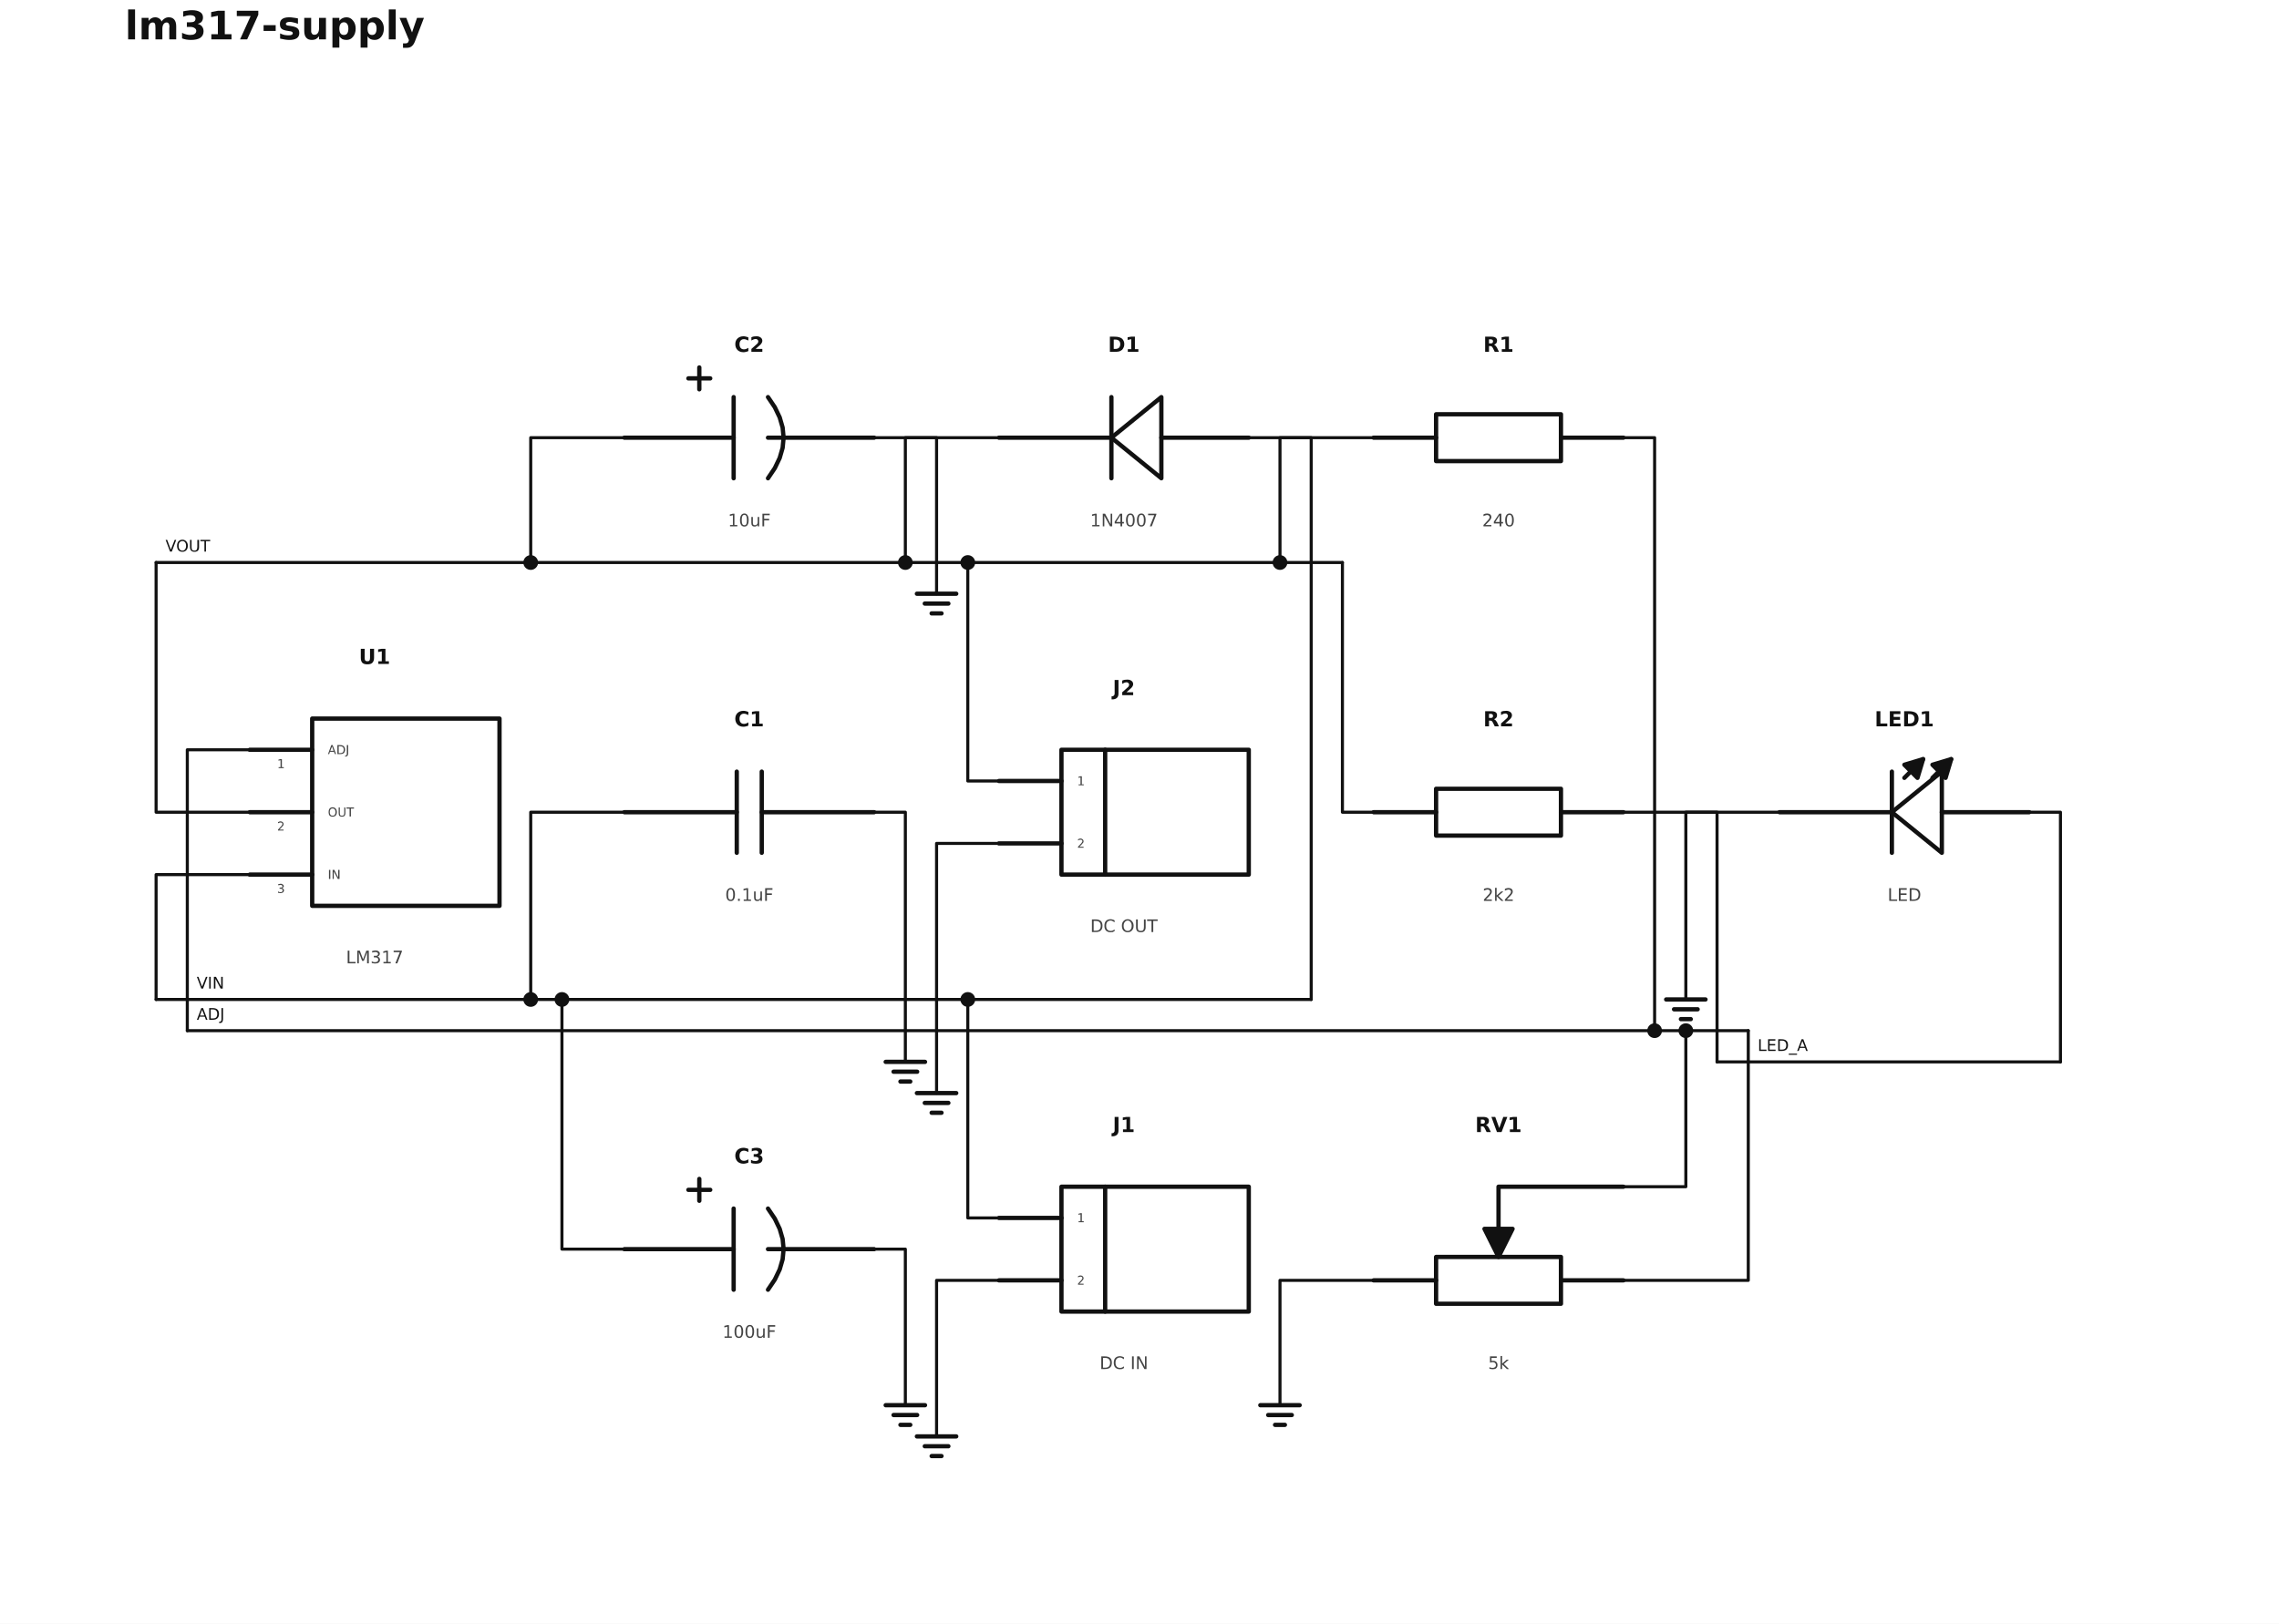
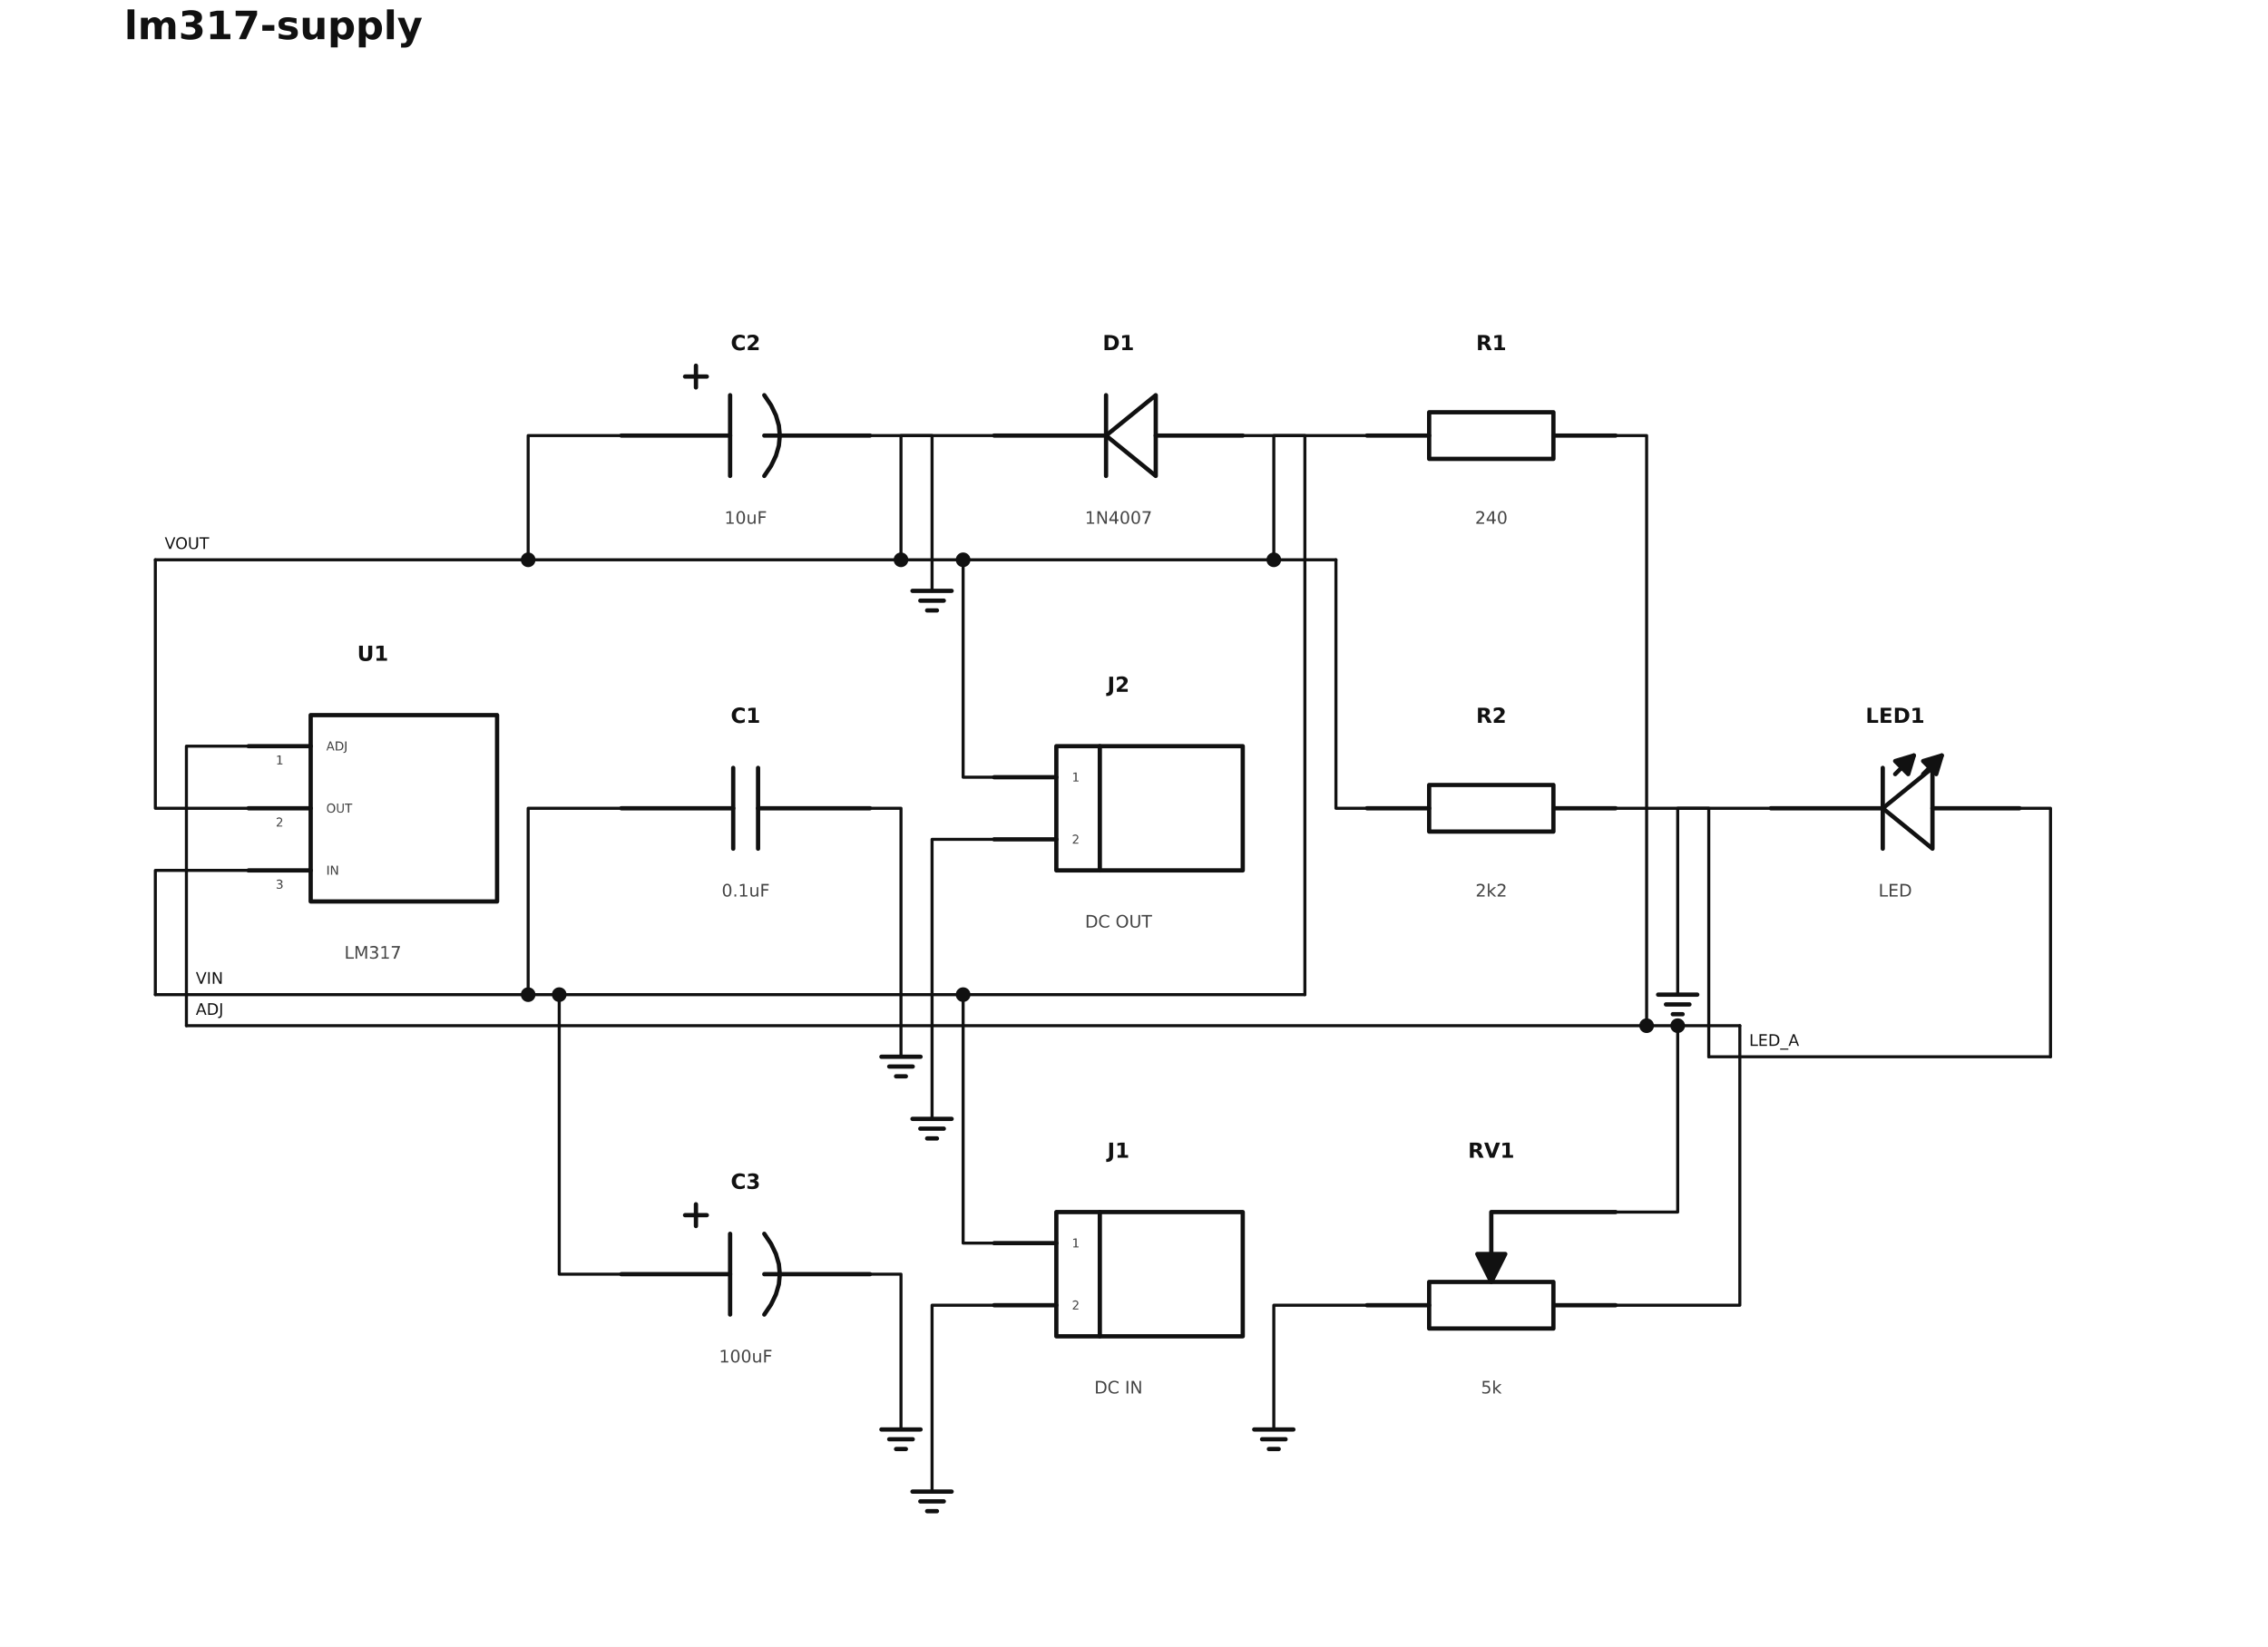
- <svg xmlns="http://www.w3.org/2000/svg" version="1.1" width="185.42mm" height="132.142mm" viewBox="0 -7.68 185.42 132.142">
-   <rect x="0" y="-7.68" width="185.42" height="132.142" fill="#ffffff" />
+ <svg xmlns="http://www.w3.org/2000/svg" version="1.1" width="185.42mm" height="134.68mm" viewBox="0 -7.68 185.42 134.68">
+   <rect x="0" y="-7.68" width="185.42" height="134.68" fill="#ffffff" />
  <text x="10.16" y="-4.48" font-size="3.2" fill="#111111" text-anchor="start" font-family="DejaVu Sans, Helvetica, Arial, sans-serif" font-weight="bold">lm317-supply</text>
  <g stroke-linecap="round" stroke-linejoin="round">
-     <polyline points="81.28,91.44 78.74,91.44 78.74,73.66" fill="none" stroke="#111111" stroke-width="0.25" />
+     <polyline points="81.28,93.98 78.74,93.98 78.74,73.66" fill="none" stroke="#111111" stroke-width="0.25" />
    <polyline points="50.8,58.42 43.18,58.42 43.18,73.66" fill="none" stroke="#111111" stroke-width="0.25" />
-     <polyline points="50.8,93.98 45.72,93.98 45.72,73.66" fill="none" stroke="#111111" stroke-width="0.25" />
+     <polyline points="50.8,96.52 45.72,96.52 45.72,73.66" fill="none" stroke="#111111" stroke-width="0.25" />
    <polyline points="20.32,63.5 12.7,63.5 12.7,73.66" fill="none" stroke="#111111" stroke-width="0.25" />
    <polyline points="101.6,27.94 106.68,27.94 106.68,73.66" fill="none" stroke="#111111" stroke-width="0.25" />
    <polyline points="12.7,73.66 106.68,73.66" fill="none" stroke="#111111" stroke-width="0.25" />
    <polyline points="20.32,58.42 12.7,58.42 12.7,38.1" fill="none" stroke="#111111" stroke-width="0.25" />
    <polyline points="111.76,27.94 104.14,27.94 104.14,38.1" fill="none" stroke="#111111" stroke-width="0.25" />
    <polyline points="50.8,27.94 43.18,27.94 43.18,38.1" fill="none" stroke="#111111" stroke-width="0.25" />
    <polyline points="81.28,27.94 73.66,27.94 73.66,38.1" fill="none" stroke="#111111" stroke-width="0.25" />
    <polyline points="111.76,58.42 109.22,58.42 109.22,38.1" fill="none" stroke="#111111" stroke-width="0.25" />
    <polyline points="81.28,55.88 78.74,55.88 78.74,38.1" fill="none" stroke="#111111" stroke-width="0.25" />
    <polyline points="12.7,38.1 109.22,38.1" fill="none" stroke="#111111" stroke-width="0.25" />
    <polyline points="20.32,53.34 15.24,53.34 15.24,76.2" fill="none" stroke="#111111" stroke-width="0.25" />
    <polyline points="132.08,27.94 134.62,27.94 134.62,76.2" fill="none" stroke="#111111" stroke-width="0.25" />
-     <polyline points="132.08,88.9 137.16,88.9 137.16,76.2" fill="none" stroke="#111111" stroke-width="0.25" />
-     <polyline points="132.08,96.52 142.24,96.52 142.24,76.2" fill="none" stroke="#111111" stroke-width="0.25" />
+     <polyline points="132.08,91.44 137.16,91.44 137.16,76.2" fill="none" stroke="#111111" stroke-width="0.25" />
+     <polyline points="132.08,99.06 142.24,99.06 142.24,76.2" fill="none" stroke="#111111" stroke-width="0.25" />
    <polyline points="15.24,76.2 142.24,76.2" fill="none" stroke="#111111" stroke-width="0.25" />
    <polyline points="132.08,58.42 139.7,58.42 139.7,78.74" fill="none" stroke="#111111" stroke-width="0.25" />
    <polyline points="165.1,58.42 167.64,58.42 167.64,78.74" fill="none" stroke="#111111" stroke-width="0.25" />
    <polyline points="139.7,78.74 167.64,78.74" fill="none" stroke="#111111" stroke-width="0.25" />
-     <polyline points="81.28,96.52 76.2,96.52 76.2,109.22" fill="none" stroke="#111111" stroke-width="0.25" />
-     <line x1="74.6" y1="109.22" x2="77.8" y2="109.22" stroke="#111111" stroke-width="0.35" />
-     <line x1="75.24" y1="110.02" x2="77.16" y2="110.02" stroke="#111111" stroke-width="0.35" />
-     <line x1="75.8" y1="110.82" x2="76.6" y2="110.82" stroke="#111111" stroke-width="0.35" />
-     <polyline points="81.28,60.96 76.2,60.96 76.2,81.28" fill="none" stroke="#111111" stroke-width="0.25" />
-     <line x1="74.6" y1="81.28" x2="77.8" y2="81.28" stroke="#111111" stroke-width="0.35" />
-     <line x1="75.24" y1="82.08" x2="77.16" y2="82.08" stroke="#111111" stroke-width="0.35" />
-     <line x1="75.8" y1="82.88" x2="76.6" y2="82.88" stroke="#111111" stroke-width="0.35" />
+     <polyline points="81.28,99.06 76.2,99.06 76.2,114.3" fill="none" stroke="#111111" stroke-width="0.25" />
+     <line x1="74.6" y1="114.3" x2="77.8" y2="114.3" stroke="#111111" stroke-width="0.35" />
+     <line x1="75.24" y1="115.1" x2="77.16" y2="115.1" stroke="#111111" stroke-width="0.35" />
+     <line x1="75.8" y1="115.9" x2="76.6" y2="115.9" stroke="#111111" stroke-width="0.35" />
+     <polyline points="81.28,60.96 76.2,60.96 76.2,83.82" fill="none" stroke="#111111" stroke-width="0.25" />
+     <line x1="74.6" y1="83.82" x2="77.8" y2="83.82" stroke="#111111" stroke-width="0.35" />
+     <line x1="75.24" y1="84.62" x2="77.16" y2="84.62" stroke="#111111" stroke-width="0.35" />
+     <line x1="75.8" y1="85.42" x2="76.6" y2="85.42" stroke="#111111" stroke-width="0.35" />
    <polyline points="71.12,58.42 73.66,58.42 73.66,78.74" fill="none" stroke="#111111" stroke-width="0.25" />
    <line x1="72.06" y1="78.74" x2="75.26" y2="78.74" stroke="#111111" stroke-width="0.35" />
    <line x1="72.7" y1="79.54" x2="74.62" y2="79.54" stroke="#111111" stroke-width="0.35" />
    <line x1="73.26" y1="80.34" x2="74.06" y2="80.34" stroke="#111111" stroke-width="0.35" />
-     <polyline points="71.12,93.98 73.66,93.98 73.66,106.68" fill="none" stroke="#111111" stroke-width="0.25" />
-     <line x1="72.06" y1="106.68" x2="75.26" y2="106.68" stroke="#111111" stroke-width="0.35" />
-     <line x1="72.7" y1="107.48" x2="74.62" y2="107.48" stroke="#111111" stroke-width="0.35" />
-     <line x1="73.26" y1="108.28" x2="74.06" y2="108.28" stroke="#111111" stroke-width="0.35" />
+     <polyline points="71.12,96.52 73.66,96.52 73.66,109.22" fill="none" stroke="#111111" stroke-width="0.25" />
+     <line x1="72.06" y1="109.22" x2="75.26" y2="109.22" stroke="#111111" stroke-width="0.35" />
+     <line x1="72.7" y1="110.02" x2="74.62" y2="110.02" stroke="#111111" stroke-width="0.35" />
+     <line x1="73.26" y1="110.82" x2="74.06" y2="110.82" stroke="#111111" stroke-width="0.35" />
    <polyline points="71.12,27.94 76.2,27.94 76.2,40.64" fill="none" stroke="#111111" stroke-width="0.25" />
    <line x1="74.6" y1="40.64" x2="77.8" y2="40.64" stroke="#111111" stroke-width="0.35" />
    <line x1="75.24" y1="41.44" x2="77.16" y2="41.44" stroke="#111111" stroke-width="0.35" />
    <line x1="75.8" y1="42.24" x2="76.6" y2="42.24" stroke="#111111" stroke-width="0.35" />
-     <polyline points="111.76,96.52 104.14,96.52 104.14,106.68" fill="none" stroke="#111111" stroke-width="0.25" />
-     <line x1="102.54" y1="106.68" x2="105.74" y2="106.68" stroke="#111111" stroke-width="0.35" />
-     <line x1="103.18" y1="107.48" x2="105.1" y2="107.48" stroke="#111111" stroke-width="0.35" />
-     <line x1="103.74" y1="108.28" x2="104.54" y2="108.28" stroke="#111111" stroke-width="0.35" />
+     <polyline points="111.76,99.06 104.14,99.06 104.14,109.22" fill="none" stroke="#111111" stroke-width="0.25" />
+     <line x1="102.54" y1="109.22" x2="105.74" y2="109.22" stroke="#111111" stroke-width="0.35" />
+     <line x1="103.18" y1="110.02" x2="105.1" y2="110.02" stroke="#111111" stroke-width="0.35" />
+     <line x1="103.74" y1="110.82" x2="104.54" y2="110.82" stroke="#111111" stroke-width="0.35" />
    <polyline points="144.78,58.42 137.16,58.42 137.16,73.66" fill="none" stroke="#111111" stroke-width="0.25" />
    <line x1="135.56" y1="73.66" x2="138.76" y2="73.66" stroke="#111111" stroke-width="0.35" />
    <line x1="136.2" y1="74.46" x2="138.12" y2="74.46" stroke="#111111" stroke-width="0.35" />
    <line x1="136.76" y1="75.26" x2="137.56" y2="75.26" stroke="#111111" stroke-width="0.35" />
    <circle cx="78.74" cy="73.66" r="0.6" fill="#111111" />
    <circle cx="43.18" cy="73.66" r="0.6" fill="#111111" />
    <circle cx="45.72" cy="73.66" r="0.6" fill="#111111" />
    <circle cx="104.14" cy="38.1" r="0.6" fill="#111111" />
    <circle cx="43.18" cy="38.1" r="0.6" fill="#111111" />
    <circle cx="73.66" cy="38.1" r="0.6" fill="#111111" />
    <circle cx="78.74" cy="38.1" r="0.6" fill="#111111" />
    <circle cx="134.62" cy="76.2" r="0.6" fill="#111111" />
    <circle cx="137.16" cy="76.2" r="0.6" fill="#111111" />
    <g transform="translate(50.8,53.34)">
      <polyline points="0,5.08 9.144,5.08" fill="none" stroke="#111111" stroke-width="0.35" />
      <polyline points="11.176,5.08 20.32,5.08" fill="none" stroke="#111111" stroke-width="0.35" />
      <polyline points="9.144,1.778 9.144,8.382" fill="none" stroke="#111111" stroke-width="0.35" />
      <polyline points="11.176,1.778 11.176,8.382" fill="none" stroke="#111111" stroke-width="0.35" />
    </g>
    <g transform="translate(50.8,22.86)">
      <polyline points="0,5.08 8.89,5.08" fill="none" stroke="#111111" stroke-width="0.35" />
      <polyline points="11.684,5.08 20.32,5.08" fill="none" stroke="#111111" stroke-width="0.35" />
      <polyline points="8.89,1.778 8.89,8.382" fill="none" stroke="#111111" stroke-width="0.35" />
      <polyline points="11.684,1.778 12.24,2.603 12.636,3.429 12.875,4.255 12.954,5.08 12.875,5.905 12.636,6.731 12.24,7.556 11.684,8.382" fill="none" stroke="#111111" stroke-width="0.35" />
      <polyline points="5.207,0.254 6.985,0.254" fill="none" stroke="#111111" stroke-width="0.35" />
      <polyline points="6.096,-0.635 6.096,1.143" fill="none" stroke="#111111" stroke-width="0.35" />
    </g>
-     <g transform="translate(50.8,88.9)">
+     <g transform="translate(50.8,91.44)">
      <polyline points="0,5.08 8.89,5.08" fill="none" stroke="#111111" stroke-width="0.35" />
      <polyline points="11.684,5.08 20.32,5.08" fill="none" stroke="#111111" stroke-width="0.35" />
      <polyline points="8.89,1.778 8.89,8.382" fill="none" stroke="#111111" stroke-width="0.35" />
      <polyline points="11.684,1.778 12.24,2.603 12.636,3.429 12.875,4.255 12.954,5.08 12.875,5.905 12.636,6.731 12.24,7.556 11.684,8.382" fill="none" stroke="#111111" stroke-width="0.35" />
      <polyline points="5.207,0.254 6.985,0.254" fill="none" stroke="#111111" stroke-width="0.35" />
      <polyline points="6.096,-0.635 6.096,1.143" fill="none" stroke="#111111" stroke-width="0.35" />
    </g>
    <g transform="translate(81.28,22.86)">
      <polyline points="0,5.08 9.144,5.08" fill="none" stroke="#111111" stroke-width="0.35" />
      <polyline points="13.208,5.08 20.32,5.08" fill="none" stroke="#111111" stroke-width="0.35" />
      <polyline points="9.144,1.778 9.144,8.382" fill="none" stroke="#111111" stroke-width="0.35" />
      <polygon points="13.208,1.778 13.208,8.382 9.144,5.08" fill="none" stroke="#111111" stroke-width="0.35" />
    </g>
-     <g transform="translate(81.28,86.36)">
+     <g transform="translate(81.28,88.9)">
      <polygon points="5.08,2.54 20.32,2.54 20.32,12.7 5.08,12.7" fill="none" stroke="#111111" stroke-width="0.35" />
      <polyline points="0,5.08 5.08,5.08" fill="none" stroke="#111111" stroke-width="0.35" />
      <polyline points="0,10.16 5.08,10.16" fill="none" stroke="#111111" stroke-width="0.35" />
      <polyline points="8.636,2.54 8.636,12.7" fill="none" stroke="#111111" stroke-width="0.35" />
    </g>
    <g transform="translate(81.28,50.8)">
      <polygon points="5.08,2.54 20.32,2.54 20.32,12.7 5.08,12.7" fill="none" stroke="#111111" stroke-width="0.35" />
      <polyline points="0,5.08 5.08,5.08" fill="none" stroke="#111111" stroke-width="0.35" />
      <polyline points="0,10.16 5.08,10.16" fill="none" stroke="#111111" stroke-width="0.35" />
      <polyline points="8.636,2.54 8.636,12.7" fill="none" stroke="#111111" stroke-width="0.35" />
    </g>
    <g transform="translate(144.78,53.34)">
      <polyline points="0,5.08 9.144,5.08" fill="none" stroke="#111111" stroke-width="0.35" />
      <polyline points="13.208,5.08 20.32,5.08" fill="none" stroke="#111111" stroke-width="0.35" />
      <polyline points="9.144,1.778 9.144,8.382" fill="none" stroke="#111111" stroke-width="0.35" />
      <polygon points="13.208,1.778 13.208,8.382 9.144,5.08" fill="none" stroke="#111111" stroke-width="0.35" />
      <polyline points="10.16,2.286 11.684,0.762" fill="none" stroke="#111111" stroke-width="0.35" />
      <polygon points="11.684,0.762 10.16,1.219 11.227,2.286" fill="#111111" stroke="#111111" stroke-width="0.35" />
      <polyline points="12.446,2.286 13.97,0.762" fill="none" stroke="#111111" stroke-width="0.35" />
      <polygon points="13.97,0.762 12.446,1.219 13.513,2.286" fill="#111111" stroke="#111111" stroke-width="0.35" />
    </g>
    <g transform="translate(111.76,22.86)">
      <polyline points="0,5.08 5.08,5.08" fill="none" stroke="#111111" stroke-width="0.35" />
      <polyline points="15.24,5.08 20.32,5.08" fill="none" stroke="#111111" stroke-width="0.35" />
      <polygon points="5.08,3.175 15.24,3.175 15.24,6.985 5.08,6.985" fill="none" stroke="#111111" stroke-width="0.35" />
    </g>
    <g transform="translate(111.76,53.34)">
      <polyline points="0,5.08 5.08,5.08" fill="none" stroke="#111111" stroke-width="0.35" />
      <polyline points="15.24,5.08 20.32,5.08" fill="none" stroke="#111111" stroke-width="0.35" />
      <polygon points="5.08,3.175 15.24,3.175 15.24,6.985 5.08,6.985" fill="none" stroke="#111111" stroke-width="0.35" />
    </g>
-     <g transform="translate(111.76,86.36)">
+     <g transform="translate(111.76,88.9)">
      <polyline points="0,10.16 5.08,10.16" fill="none" stroke="#111111" stroke-width="0.35" />
      <polyline points="15.24,10.16 20.32,10.16" fill="none" stroke="#111111" stroke-width="0.35" />
      <polygon points="5.08,8.255 15.24,8.255 15.24,12.065 5.08,12.065" fill="none" stroke="#111111" stroke-width="0.35" />
      <polyline points="20.32,2.54 10.16,2.54 10.16,5.969" fill="none" stroke="#111111" stroke-width="0.35" />
      <polygon points="9.017,5.969 11.303,5.969 10.16,8.255" fill="#111111" stroke="#111111" stroke-width="0.35" />
    </g>
    <g transform="translate(20.32,48.26)">
      <polygon points="5.08,2.54 20.32,2.54 20.32,17.78 5.08,17.78" fill="none" stroke="#111111" stroke-width="0.35" />
      <polyline points="0,5.08 5.08,5.08" fill="none" stroke="#111111" stroke-width="0.35" />
      <polyline points="0,10.16 5.08,10.16" fill="none" stroke="#111111" stroke-width="0.35" />
      <polyline points="0,15.24 5.08,15.24" fill="none" stroke="#111111" stroke-width="0.35" />
    </g>
  </g>
  <text x="60.96" y="51.435" font-size="1.7" fill="#111111" text-anchor="middle" font-family="DejaVu Sans, Helvetica, Arial, sans-serif" font-weight="bold">C1</text>
  <text x="60.96" y="65.636" font-size="1.4" fill="#444444" text-anchor="middle" font-family="DejaVu Sans, Helvetica, Arial, sans-serif">0.1uF</text>
  <text x="60.96" y="20.955" font-size="1.7" fill="#111111" text-anchor="middle" font-family="DejaVu Sans, Helvetica, Arial, sans-serif" font-weight="bold">C2</text>
  <text x="60.96" y="35.156" font-size="1.4" fill="#444444" text-anchor="middle" font-family="DejaVu Sans, Helvetica, Arial, sans-serif">10uF</text>
-   <text x="60.96" y="86.995" font-size="1.7" fill="#111111" text-anchor="middle" font-family="DejaVu Sans, Helvetica, Arial, sans-serif" font-weight="bold">C3</text>
-   <text x="60.96" y="101.196" font-size="1.4" fill="#444444" text-anchor="middle" font-family="DejaVu Sans, Helvetica, Arial, sans-serif">100uF</text>
+   <text x="60.96" y="89.535" font-size="1.7" fill="#111111" text-anchor="middle" font-family="DejaVu Sans, Helvetica, Arial, sans-serif" font-weight="bold">C3</text>
+   <text x="60.96" y="103.736" font-size="1.4" fill="#444444" text-anchor="middle" font-family="DejaVu Sans, Helvetica, Arial, sans-serif">100uF</text>
  <text x="91.44" y="20.955" font-size="1.7" fill="#111111" text-anchor="middle" font-family="DejaVu Sans, Helvetica, Arial, sans-serif" font-weight="bold">D1</text>
  <text x="91.44" y="35.156" font-size="1.4" fill="#444444" text-anchor="middle" font-family="DejaVu Sans, Helvetica, Arial, sans-serif">1N4007</text>
-   <text x="91.44" y="84.455" font-size="1.7" fill="#111111" text-anchor="middle" font-family="DejaVu Sans, Helvetica, Arial, sans-serif" font-weight="bold">J1</text>
-   <text x="91.44" y="103.736" font-size="1.4" fill="#444444" text-anchor="middle" font-family="DejaVu Sans, Helvetica, Arial, sans-serif">DC IN</text>
-   <text x="87.63" y="91.79" font-size="1" fill="#444444" text-anchor="start" font-family="DejaVu Sans, Helvetica, Arial, sans-serif">1</text>
-   <text x="87.63" y="96.87" font-size="1" fill="#444444" text-anchor="start" font-family="DejaVu Sans, Helvetica, Arial, sans-serif">2</text>
+   <text x="91.44" y="86.995" font-size="1.7" fill="#111111" text-anchor="middle" font-family="DejaVu Sans, Helvetica, Arial, sans-serif" font-weight="bold">J1</text>
+   <text x="91.44" y="106.276" font-size="1.4" fill="#444444" text-anchor="middle" font-family="DejaVu Sans, Helvetica, Arial, sans-serif">DC IN</text>
+   <text x="87.63" y="94.33" font-size="1" fill="#444444" text-anchor="start" font-family="DejaVu Sans, Helvetica, Arial, sans-serif">1</text>
+   <text x="87.63" y="99.41" font-size="1" fill="#444444" text-anchor="start" font-family="DejaVu Sans, Helvetica, Arial, sans-serif">2</text>
  <text x="91.44" y="48.895" font-size="1.7" fill="#111111" text-anchor="middle" font-family="DejaVu Sans, Helvetica, Arial, sans-serif" font-weight="bold">J2</text>
  <text x="91.44" y="68.176" font-size="1.4" fill="#444444" text-anchor="middle" font-family="DejaVu Sans, Helvetica, Arial, sans-serif">DC OUT</text>
  <text x="87.63" y="56.23" font-size="1" fill="#444444" text-anchor="start" font-family="DejaVu Sans, Helvetica, Arial, sans-serif">1</text>
  <text x="87.63" y="61.31" font-size="1" fill="#444444" text-anchor="start" font-family="DejaVu Sans, Helvetica, Arial, sans-serif">2</text>
  <text x="154.94" y="51.435" font-size="1.7" fill="#111111" text-anchor="middle" font-family="DejaVu Sans, Helvetica, Arial, sans-serif" font-weight="bold">LED1</text>
  <text x="154.94" y="65.636" font-size="1.4" fill="#444444" text-anchor="middle" font-family="DejaVu Sans, Helvetica, Arial, sans-serif">LED</text>
  <text x="121.92" y="20.955" font-size="1.7" fill="#111111" text-anchor="middle" font-family="DejaVu Sans, Helvetica, Arial, sans-serif" font-weight="bold">R1</text>
  <text x="121.92" y="35.156" font-size="1.4" fill="#444444" text-anchor="middle" font-family="DejaVu Sans, Helvetica, Arial, sans-serif">240</text>
  <text x="121.92" y="51.435" font-size="1.7" fill="#111111" text-anchor="middle" font-family="DejaVu Sans, Helvetica, Arial, sans-serif" font-weight="bold">R2</text>
  <text x="121.92" y="65.636" font-size="1.4" fill="#444444" text-anchor="middle" font-family="DejaVu Sans, Helvetica, Arial, sans-serif">2k2</text>
-   <text x="121.92" y="84.455" font-size="1.7" fill="#111111" text-anchor="middle" font-family="DejaVu Sans, Helvetica, Arial, sans-serif" font-weight="bold">RV1</text>
-   <text x="121.92" y="103.736" font-size="1.4" fill="#444444" text-anchor="middle" font-family="DejaVu Sans, Helvetica, Arial, sans-serif">5k</text>
+   <text x="121.92" y="86.995" font-size="1.7" fill="#111111" text-anchor="middle" font-family="DejaVu Sans, Helvetica, Arial, sans-serif" font-weight="bold">RV1</text>
+   <text x="121.92" y="106.276" font-size="1.4" fill="#444444" text-anchor="middle" font-family="DejaVu Sans, Helvetica, Arial, sans-serif">5k</text>
  <text x="30.48" y="46.355" font-size="1.7" fill="#111111" text-anchor="middle" font-family="DejaVu Sans, Helvetica, Arial, sans-serif" font-weight="bold">U1</text>
  <text x="30.48" y="70.716" font-size="1.4" fill="#444444" text-anchor="middle" font-family="DejaVu Sans, Helvetica, Arial, sans-serif">LM317</text>
  <text x="26.67" y="53.69" font-size="1" fill="#444444" text-anchor="start" font-family="DejaVu Sans, Helvetica, Arial, sans-serif">ADJ</text>
  <text x="22.86" y="54.833" font-size="1" fill="#444444" text-anchor="middle" font-family="DejaVu Sans, Helvetica, Arial, sans-serif">1</text>
  <text x="26.67" y="58.77" font-size="1" fill="#444444" text-anchor="start" font-family="DejaVu Sans, Helvetica, Arial, sans-serif">OUT</text>
  <text x="22.86" y="59.913" font-size="1" fill="#444444" text-anchor="middle" font-family="DejaVu Sans, Helvetica, Arial, sans-serif">2</text>
  <text x="26.67" y="63.85" font-size="1" fill="#444444" text-anchor="start" font-family="DejaVu Sans, Helvetica, Arial, sans-serif">IN</text>
  <text x="22.86" y="64.993" font-size="1" fill="#444444" text-anchor="middle" font-family="DejaVu Sans, Helvetica, Arial, sans-serif">3</text>
  <text x="16.002" y="72.771" font-size="1.3" fill="#111111" text-anchor="start" font-family="DejaVu Sans, Helvetica, Arial, sans-serif">VIN</text>
  <text x="13.462" y="37.211" font-size="1.3" fill="#111111" text-anchor="start" font-family="DejaVu Sans, Helvetica, Arial, sans-serif">VOUT</text>
  <text x="16.002" y="75.311" font-size="1.3" fill="#111111" text-anchor="start" font-family="DejaVu Sans, Helvetica, Arial, sans-serif">ADJ</text>
  <text x="143.002" y="77.851" font-size="1.3" fill="#111111" text-anchor="start" font-family="DejaVu Sans, Helvetica, Arial, sans-serif">LED_A</text>
</svg>
